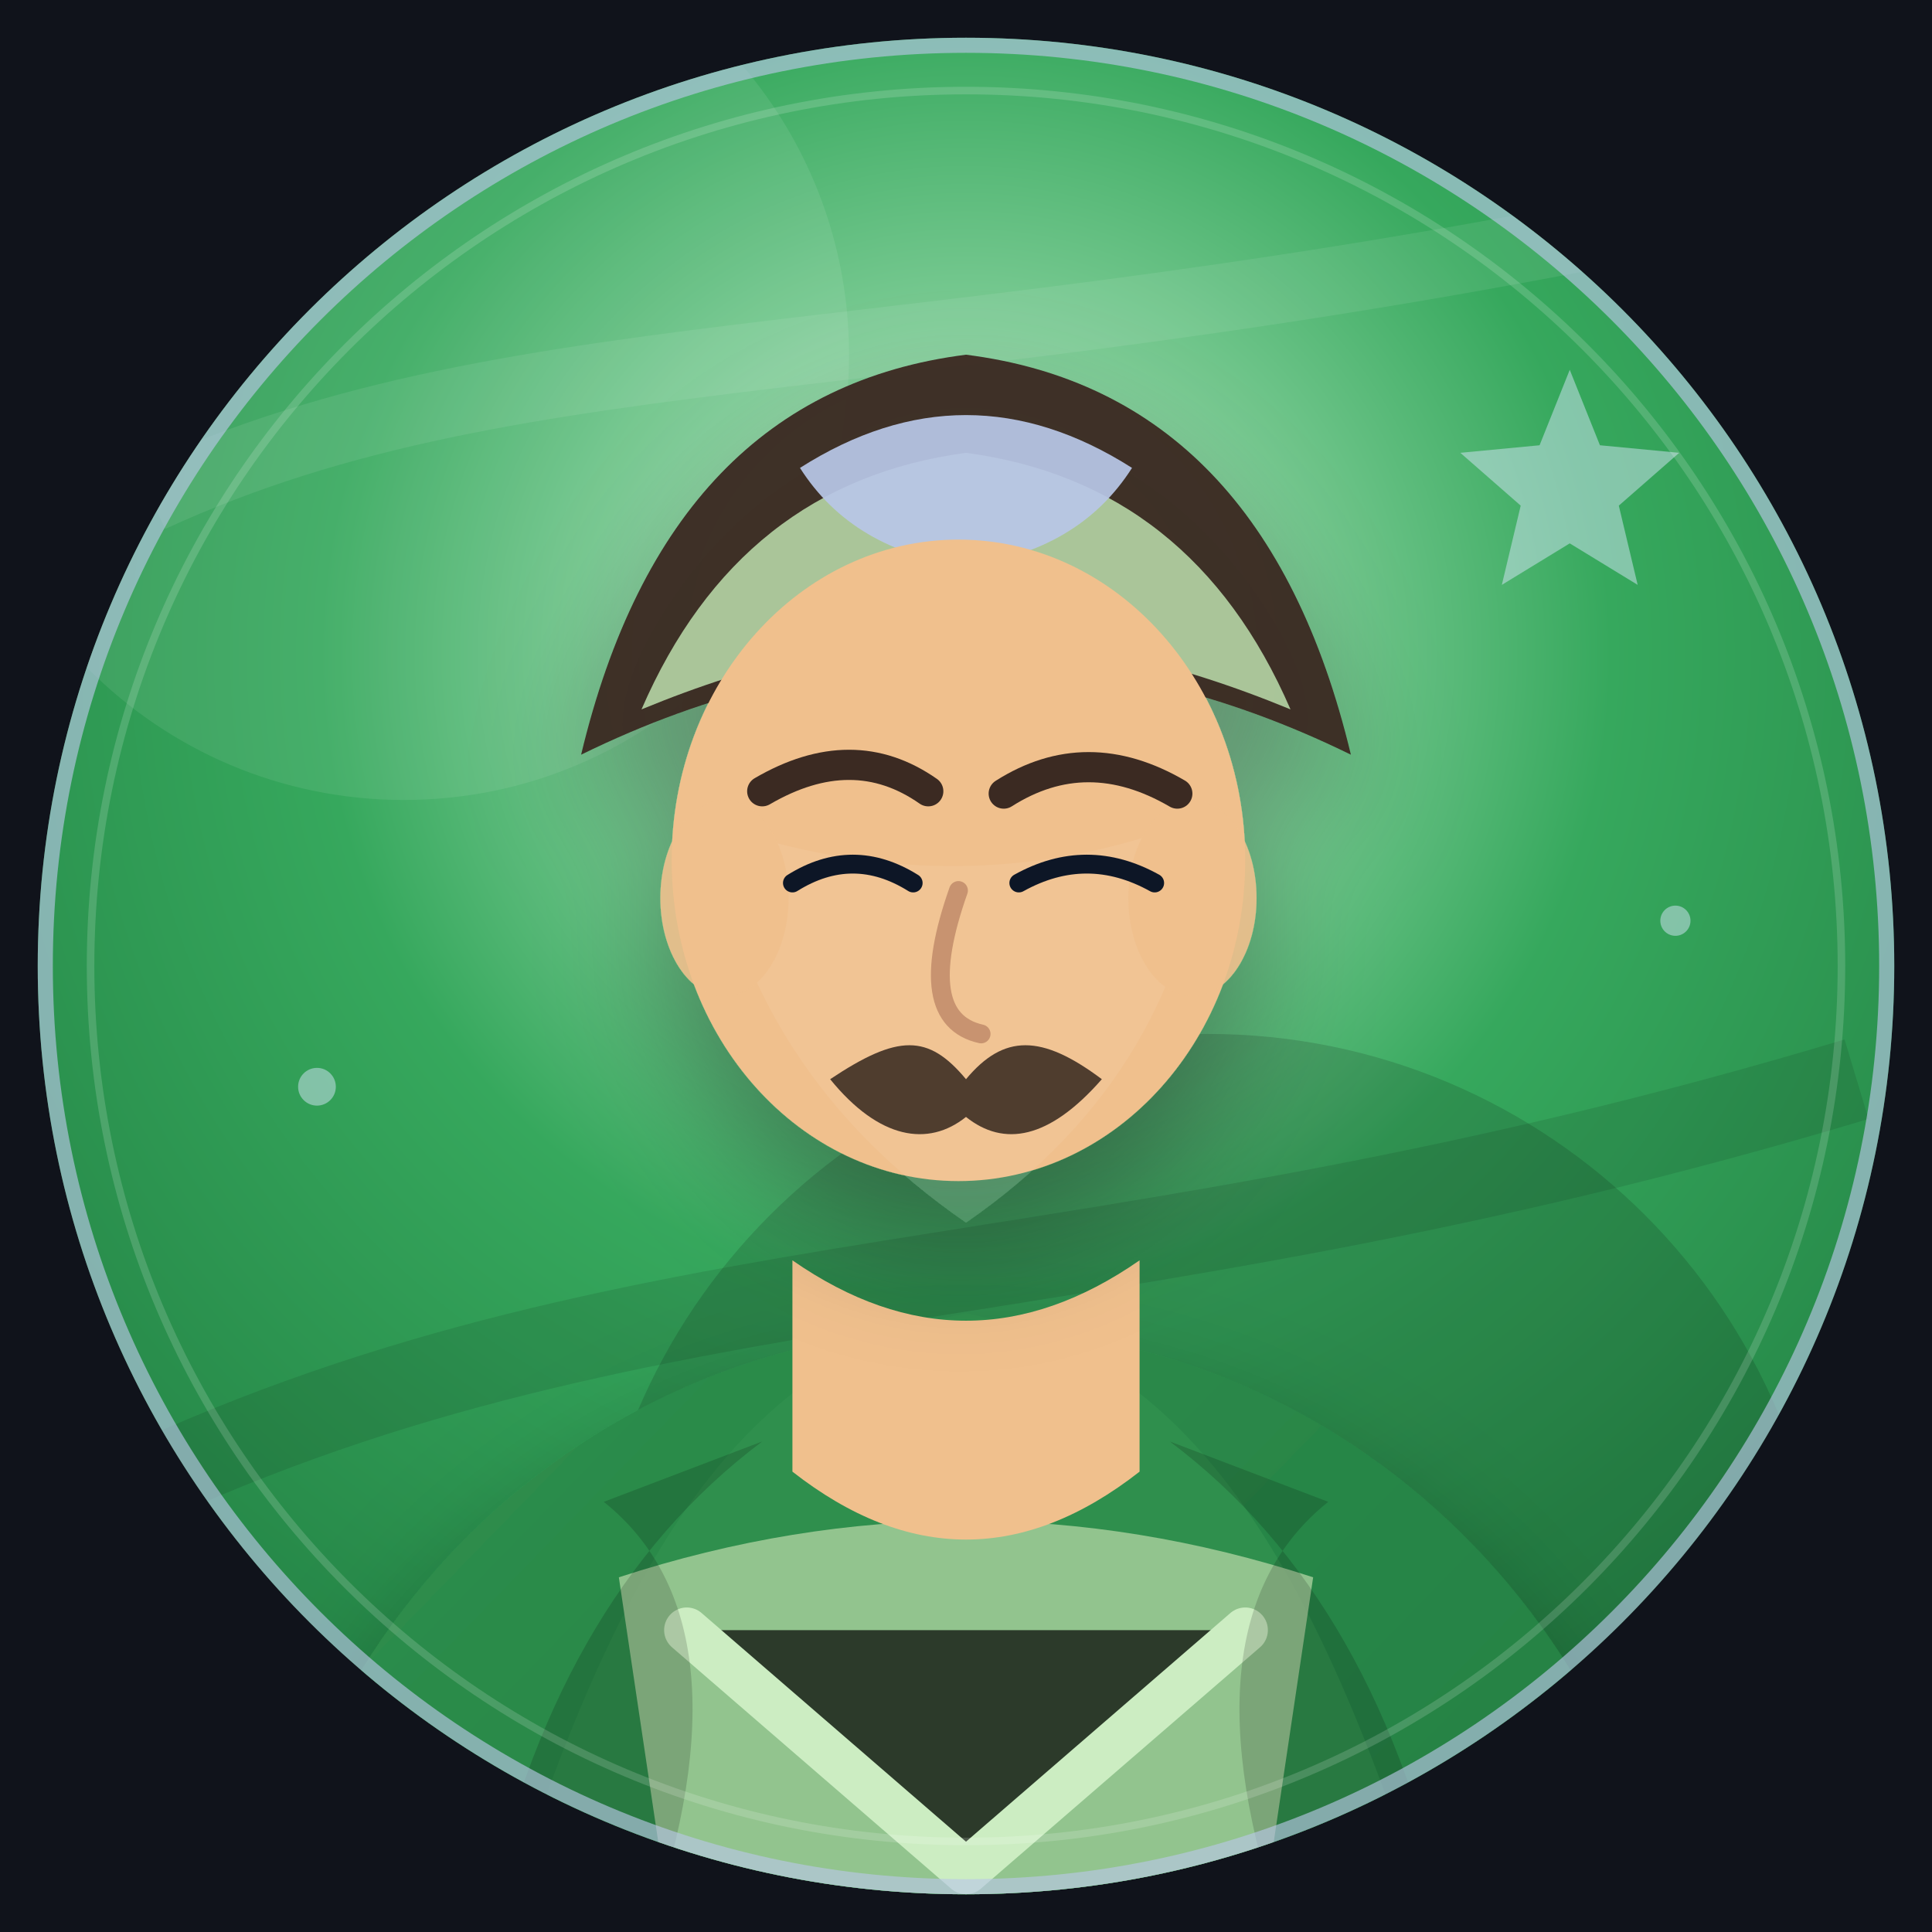
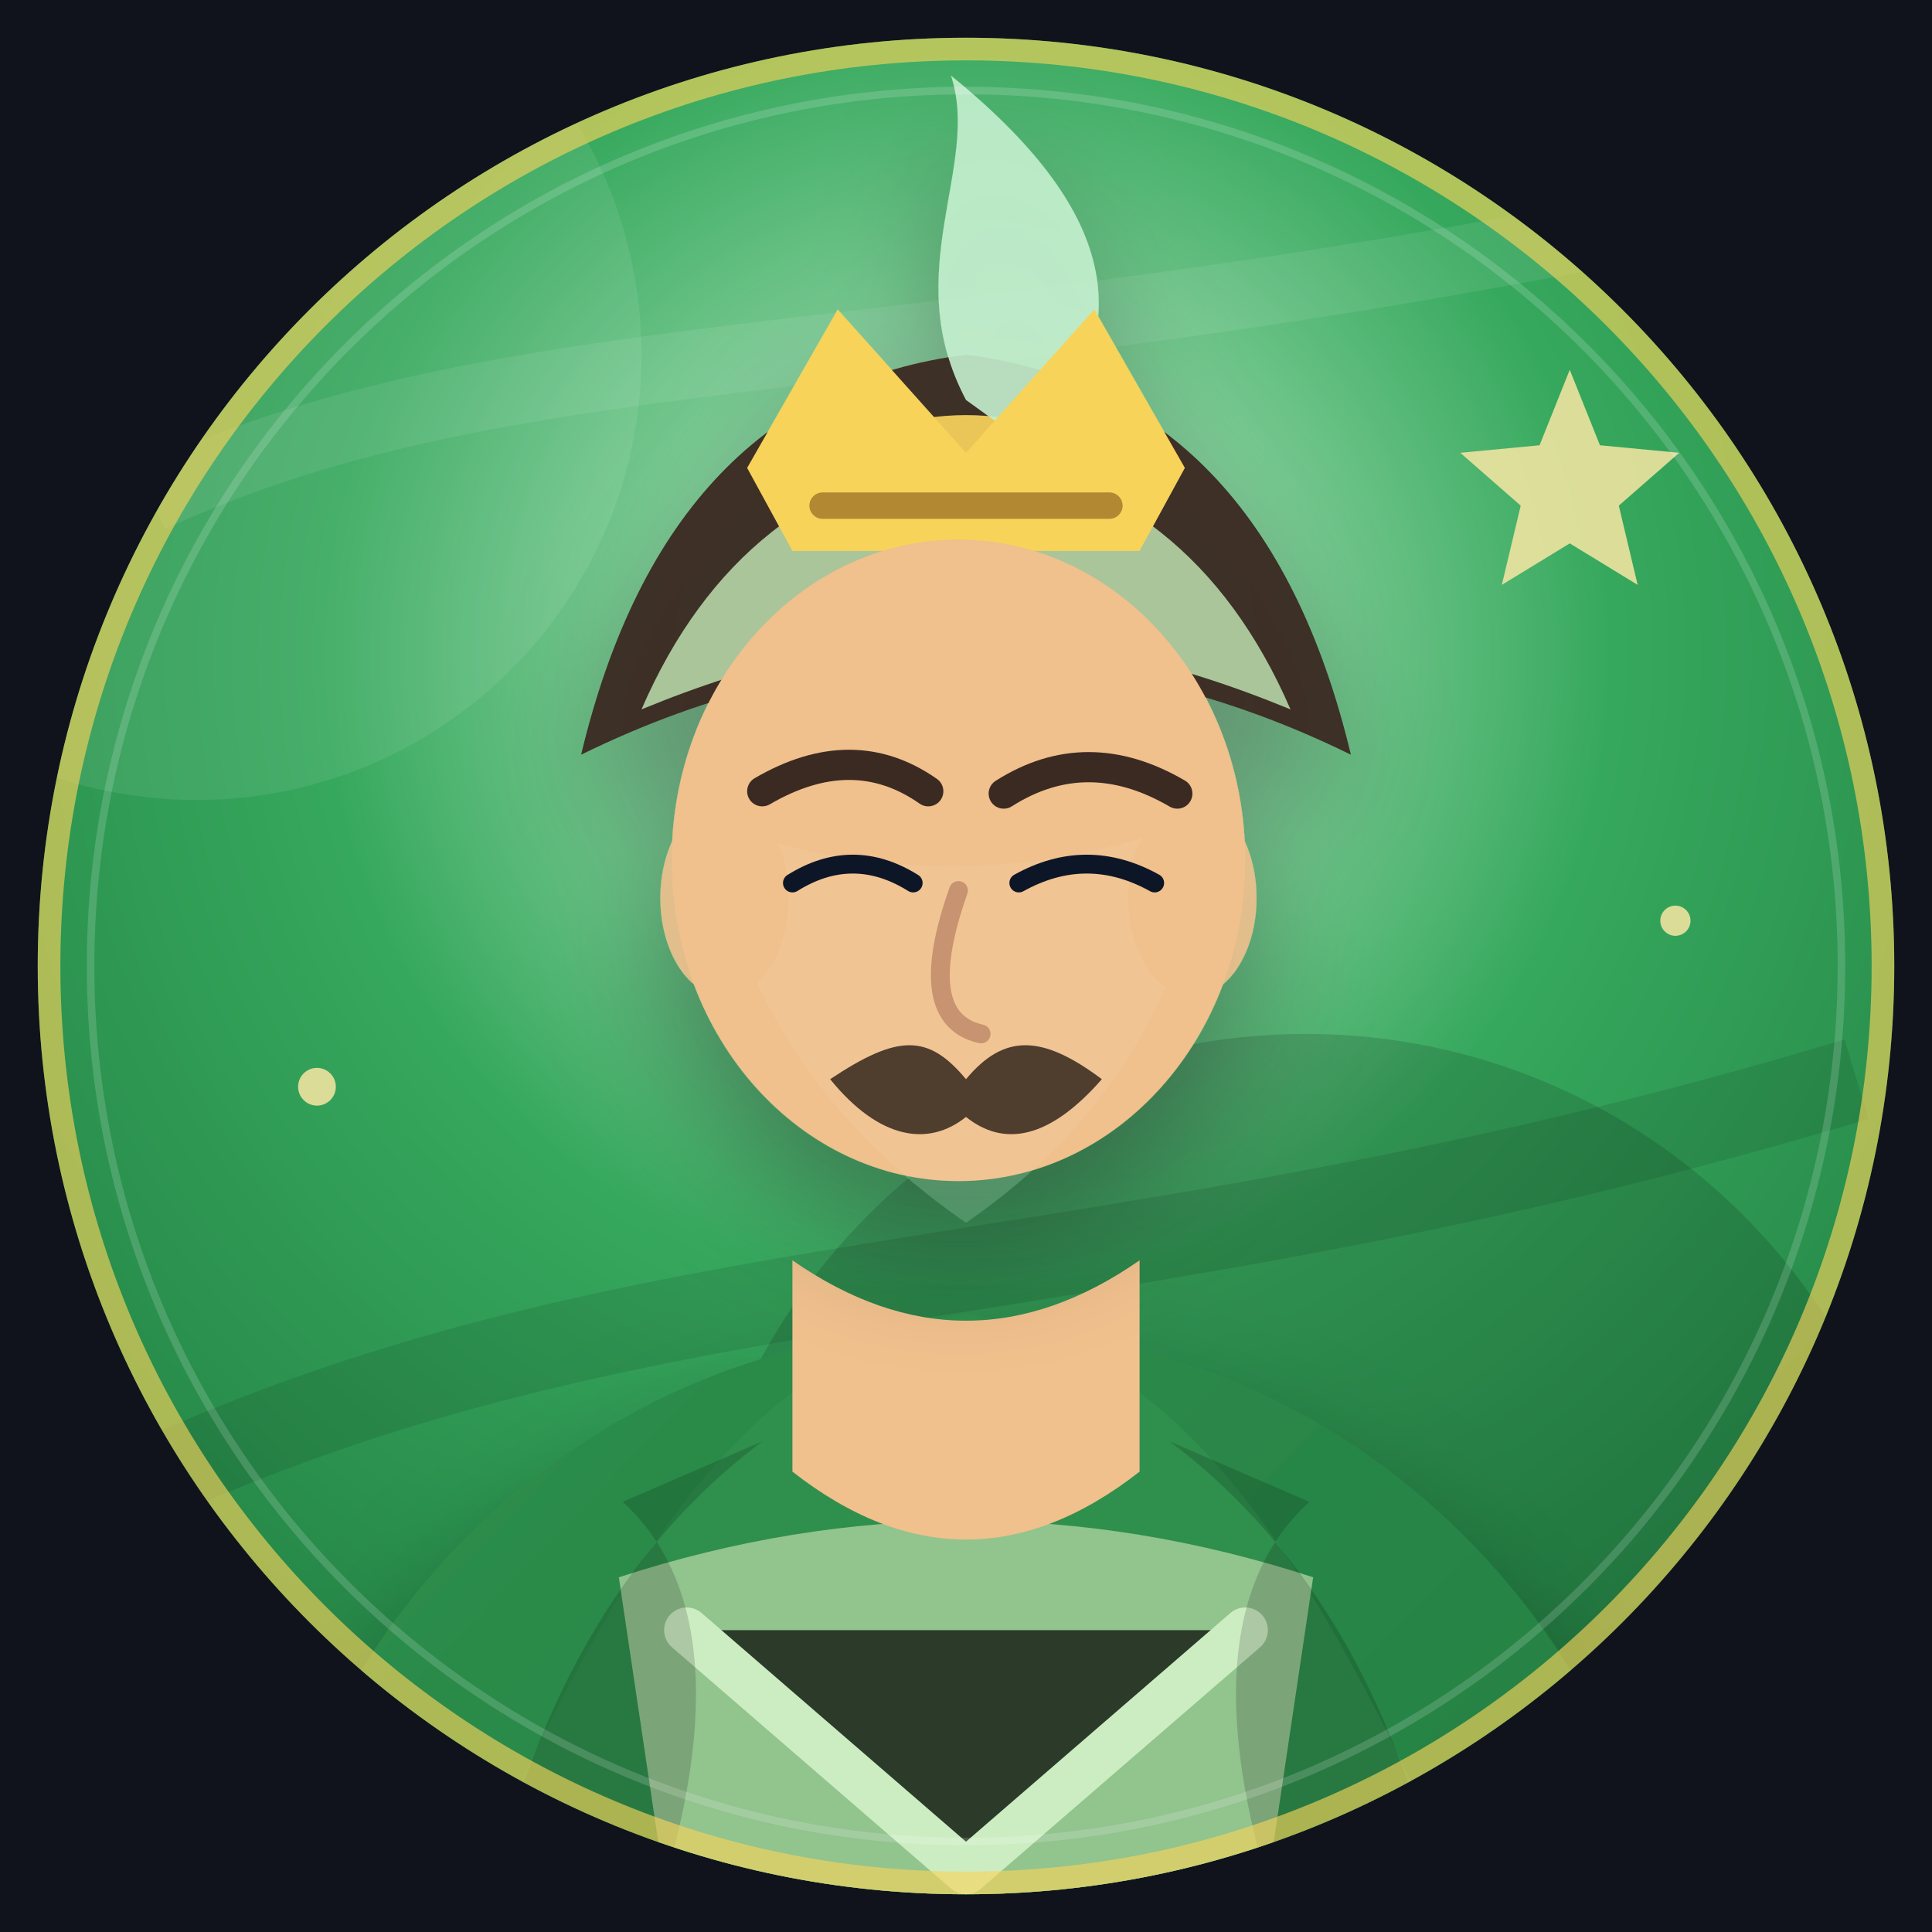
<svg xmlns="http://www.w3.org/2000/svg" viewBox="0 0 512 512" role="img" aria-label="蒋琬 portrait">
  <defs>
    <radialGradient id="bg" cx="50%" cy="34%" r="72%">
      <stop offset="0%" stop-color="#c4f0ce" />
      <stop offset="46%" stop-color="#36a85d" />
      <stop offset="100%" stop-color="#1f7a3f" />
    </radialGradient>
    <linearGradient id="robe" x1="0%" y1="0%" x2="100%" y2="100%">
      <stop offset="0%" stop-color="#2f8f4d" />
      <stop offset="100%" stop-color="#1f7a3f" />
    </linearGradient>
    <filter id="softShadow" x="-20%" y="-20%" width="140%" height="150%">
      <feDropShadow dx="0" dy="16" stdDeviation="16" flood-color="#000" flood-opacity="0.32" />
    </filter>
    <clipPath id="round">
      <circle cx="256" cy="256" r="246" />
    </clipPath>
  </defs>
  <rect width="512" height="512" fill="#10131b" />
  <g clip-path="url(#round)">
    <rect width="512" height="512" fill="url(#bg)" />
-     <circle cx="107" cy="94" r="118" fill="#fff" opacity="0.08" />
-     <circle cx="320" cy="438" r="164" fill="#000" opacity="0.14" />
+     <circle cx="52" cy="94" r="118" fill="#fff" opacity="0.08" />
+     <circle cx="346" cy="438" r="164" fill="#000" opacity="0.14" />
    <path d="M40 132 C140 86 244 102 472 52" stroke="#fff" stroke-width="18" opacity="0.08" fill="none" />
    <path d="M28 398 C168 330 286 348 492 286" stroke="#000" stroke-width="22" opacity="0.1" fill="none" />
-     <g opacity="0.48">
-       <path d="M416 98 l8 20 21 2 -16 14 5 21 -18 -11 -18 11 5 -21 -16 -14 21 -2Z" fill="#dce7ff" />
-       <circle cx="84" cy="288" r="5" fill="#dce7ff" />
-       <circle cx="444" cy="244" r="4" fill="#dce7ff" />
+     <g opacity="0.82">
+       <path d="M416 98 l8 20 21 2 -16 14 5 21 -18 -11 -18 11 5 -21 -16 -14 21 -2Z" fill="#ffe9a6" />
+       <circle cx="84" cy="288" r="5" fill="#ffe9a6" />
+       <circle cx="444" cy="244" r="4" fill="#ffe9a6" />
    </g>
    <ellipse cx="256" cy="548" rx="190" ry="196" fill="url(#robe)" filter="url(#softShadow)" />
-     <path d="M132 514 C164 410 198 360 256 348 C314 360 348 410 380 514Z" fill="#2f8f4d" />
+     <path d="M119 514 C164 410 198 360 256 348 C314 360 348 410 393 514Z" fill="#2f8f4d" />
    <path d="M164 418 Q256 388 348 418 L334 512 H178Z" fill="#b8d8a8" opacity="0.72" />
    <path d="M182 432 L256 496 L330 432" stroke="#e4ffd9" stroke-width="12" stroke-linecap="round" stroke-linejoin="round" opacity="0.7" />
-     <path d="M160 398 Q200 430 172 512 H128 Q146 424 202 382Z" fill="#000" opacity="0.16" />
-     <path d="M352 398 Q312 430 340 512 H384 Q366 424 310 382Z" fill="#000" opacity="0.16" />
+     <path d="M165 398 Q200 430 172 512 H128 Q146 424 202 382Z" fill="#000" opacity="0.16" />
+     <path d="M347 398 Q312 430 340 512 H384 Q366 424 310 382Z" fill="#000" opacity="0.16" />
    <path d="M210 334 Q256 366 302 334 V390 Q256 426 210 390Z" fill="#f0c08d" />
    <g filter="url(#softShadow)">
      <path d="M154 200 Q177 104 256 94 Q335 104 358 200 Q307 175 256 176 Q205 175 154 200Z" fill="#3a2a22" opacity="0.96" />
      <path d="M170 188 Q196 128 256 120 Q316 128 342 188 Q296 169 256 169 Q216 169 170 188Z" fill="#b8d8a8" opacity="0.88" />
-       <path d="M212 124 Q256 96 300 124 Q286 146 256 150 Q226 146 212 124Z" fill="#b9c7e7" opacity="0.92" />
+       <path d="M212 124 Q256 96 300 124 Q286 146 256 150 Q226 146 212 124Z" fill="#f7d35a" opacity="0.92" />
+       <path d="M256 106 C238 72 260 44 252 20 C295 55 303 86 274 119Z" fill="#c4f0ce" opacity="0.9" />
+       <path d="M198 124 L222 82 L256 120 L290 82 L314 124 L302 146 L210 146Z" fill="#f7d35a" />
+       <path d="M218 134 H294" stroke="#7a4b12" stroke-width="7" stroke-linecap="round" opacity="0.55" />
      <ellipse cx="254" cy="228" rx="76" ry="85" fill="#f0c08d" />
      <path d="M188 218 Q256 242 320 216 Q314 284 256 324 Q198 284 188 218Z" fill="#fff" opacity="0.06" />
      <ellipse cx="192" cy="238" rx="17" ry="26" fill="#f0c08d" opacity="0.88" />
      <ellipse cx="316" cy="238" rx="17" ry="26" fill="#f0c08d" opacity="0.88" />
      <path d="M202 209.692 Q226 195.692 246 209.692" stroke="#3a2a22" stroke-width="8" stroke-linecap="round" fill="none" />
      <path d="M266 210.308 Q288 196.308 312 210.308" stroke="#3a2a22" stroke-width="8" stroke-linecap="round" fill="none" />
      <path d="M210 234 Q226 224 242 234" stroke="#111827" stroke-width="5" stroke-linecap="round" fill="none" />
      <path d="M270 234 Q288 224 306 234" stroke="#111827" stroke-width="5" stroke-linecap="round" fill="none" />
      <path d="M254 236 Q242 270 260 274" stroke="#a56b50" stroke-width="5" stroke-linecap="round" fill="none" opacity="0.55" />
      <path d="M220 286 C238 274 246 274 256 286 C266 274 276 274 292 286 C278 302 266 304 256 296 C246 304 233 302 220 286Z" fill="#3a2a22" opacity="0.88" />
    </g>
-     <circle cx="256" cy="256" r="246" fill="none" stroke="#b9c7e7" stroke-width="8" opacity="0.64" />
+     <circle cx="256" cy="256" r="246" fill="none" stroke="#f7d35a" stroke-width="12" opacity="0.64" />
    <circle cx="256" cy="256" r="232" fill="none" stroke="#fff" stroke-width="2" opacity="0.16" />
  </g>
</svg>
